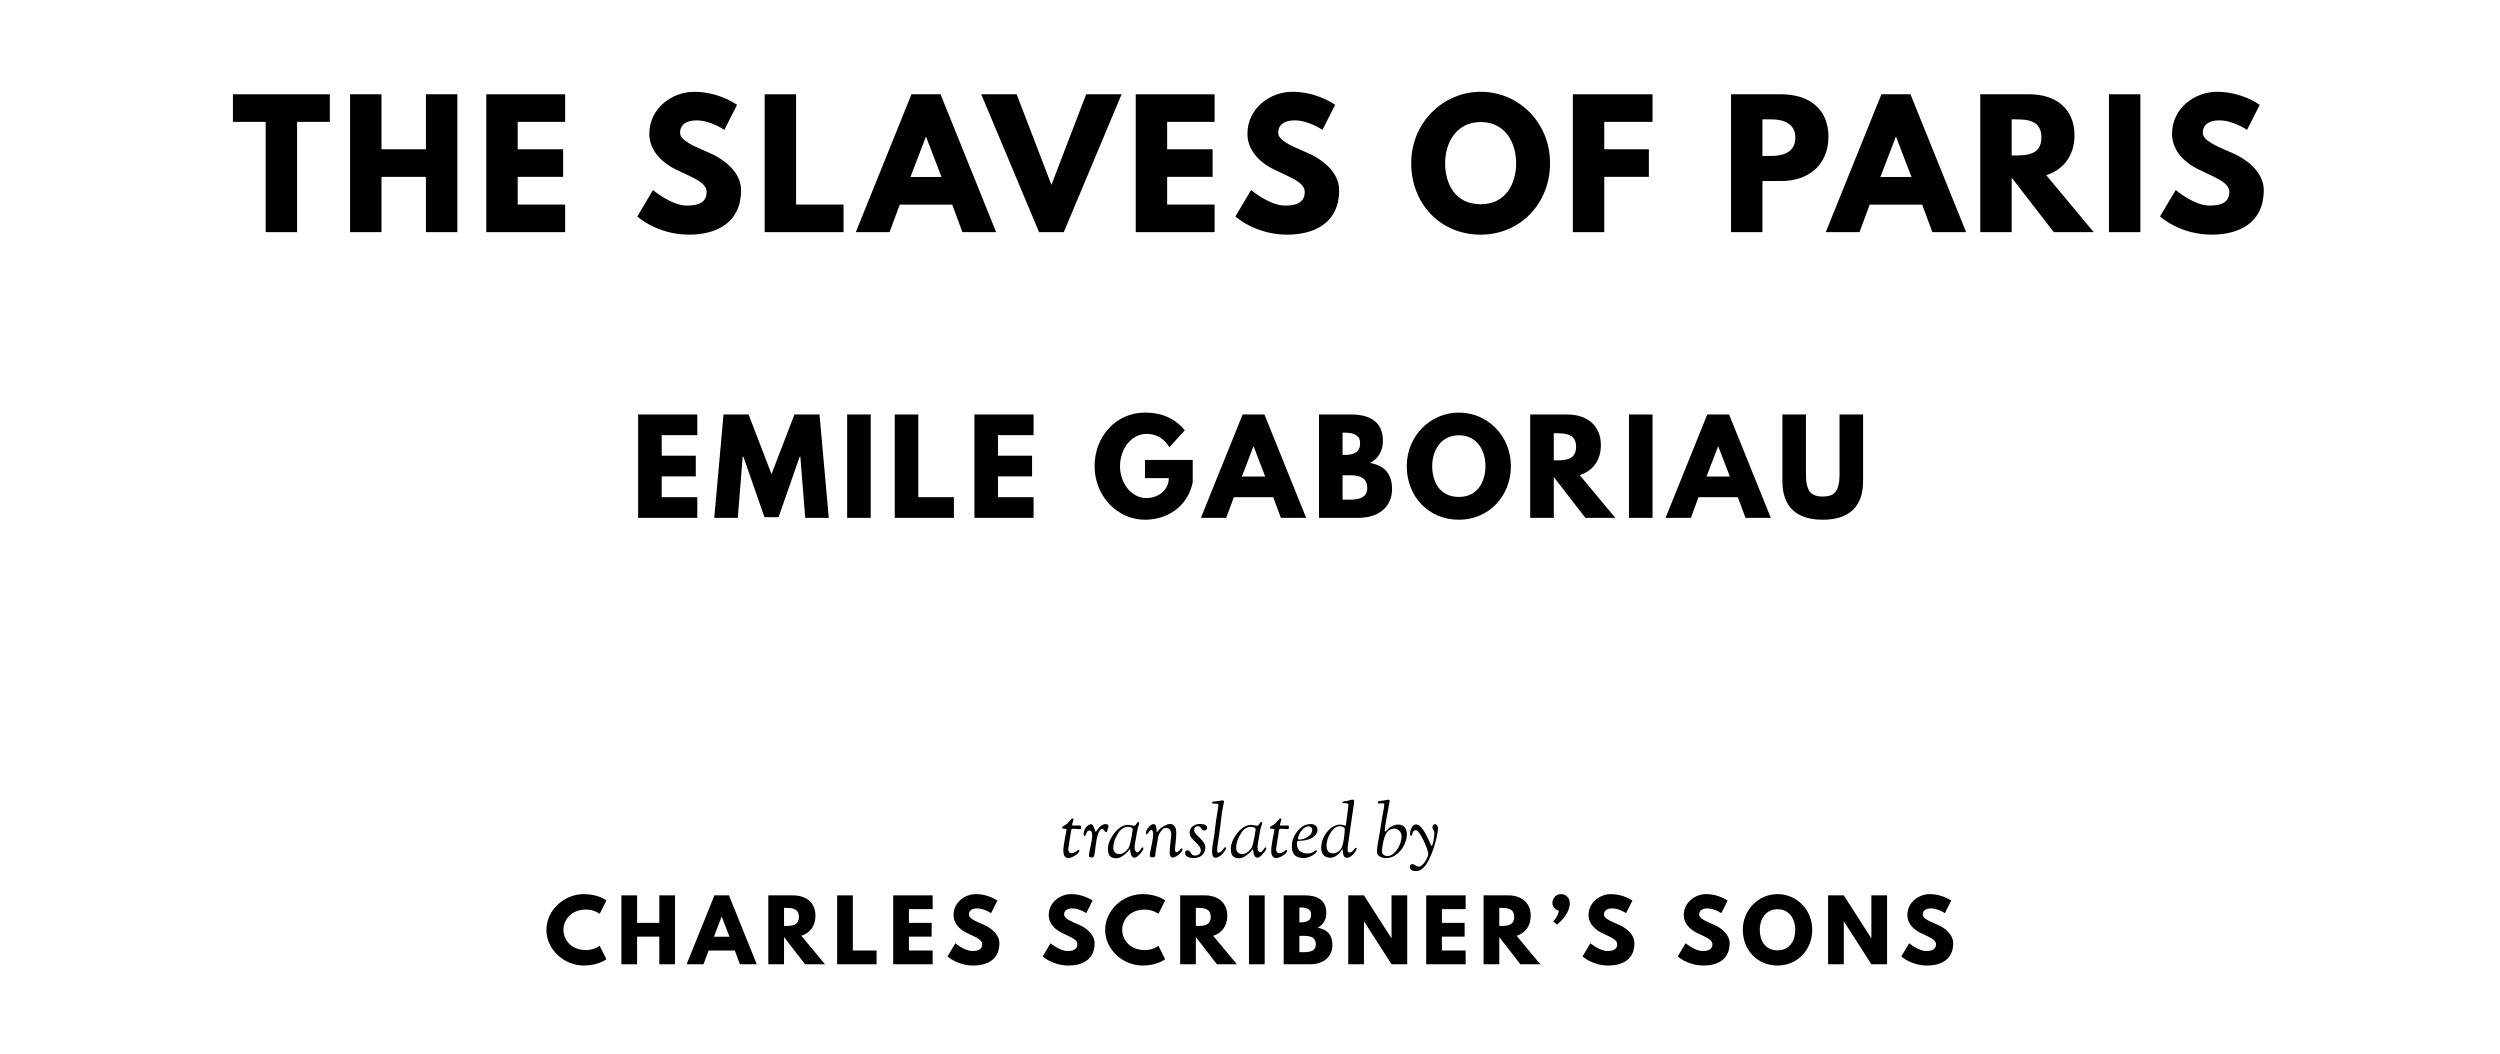
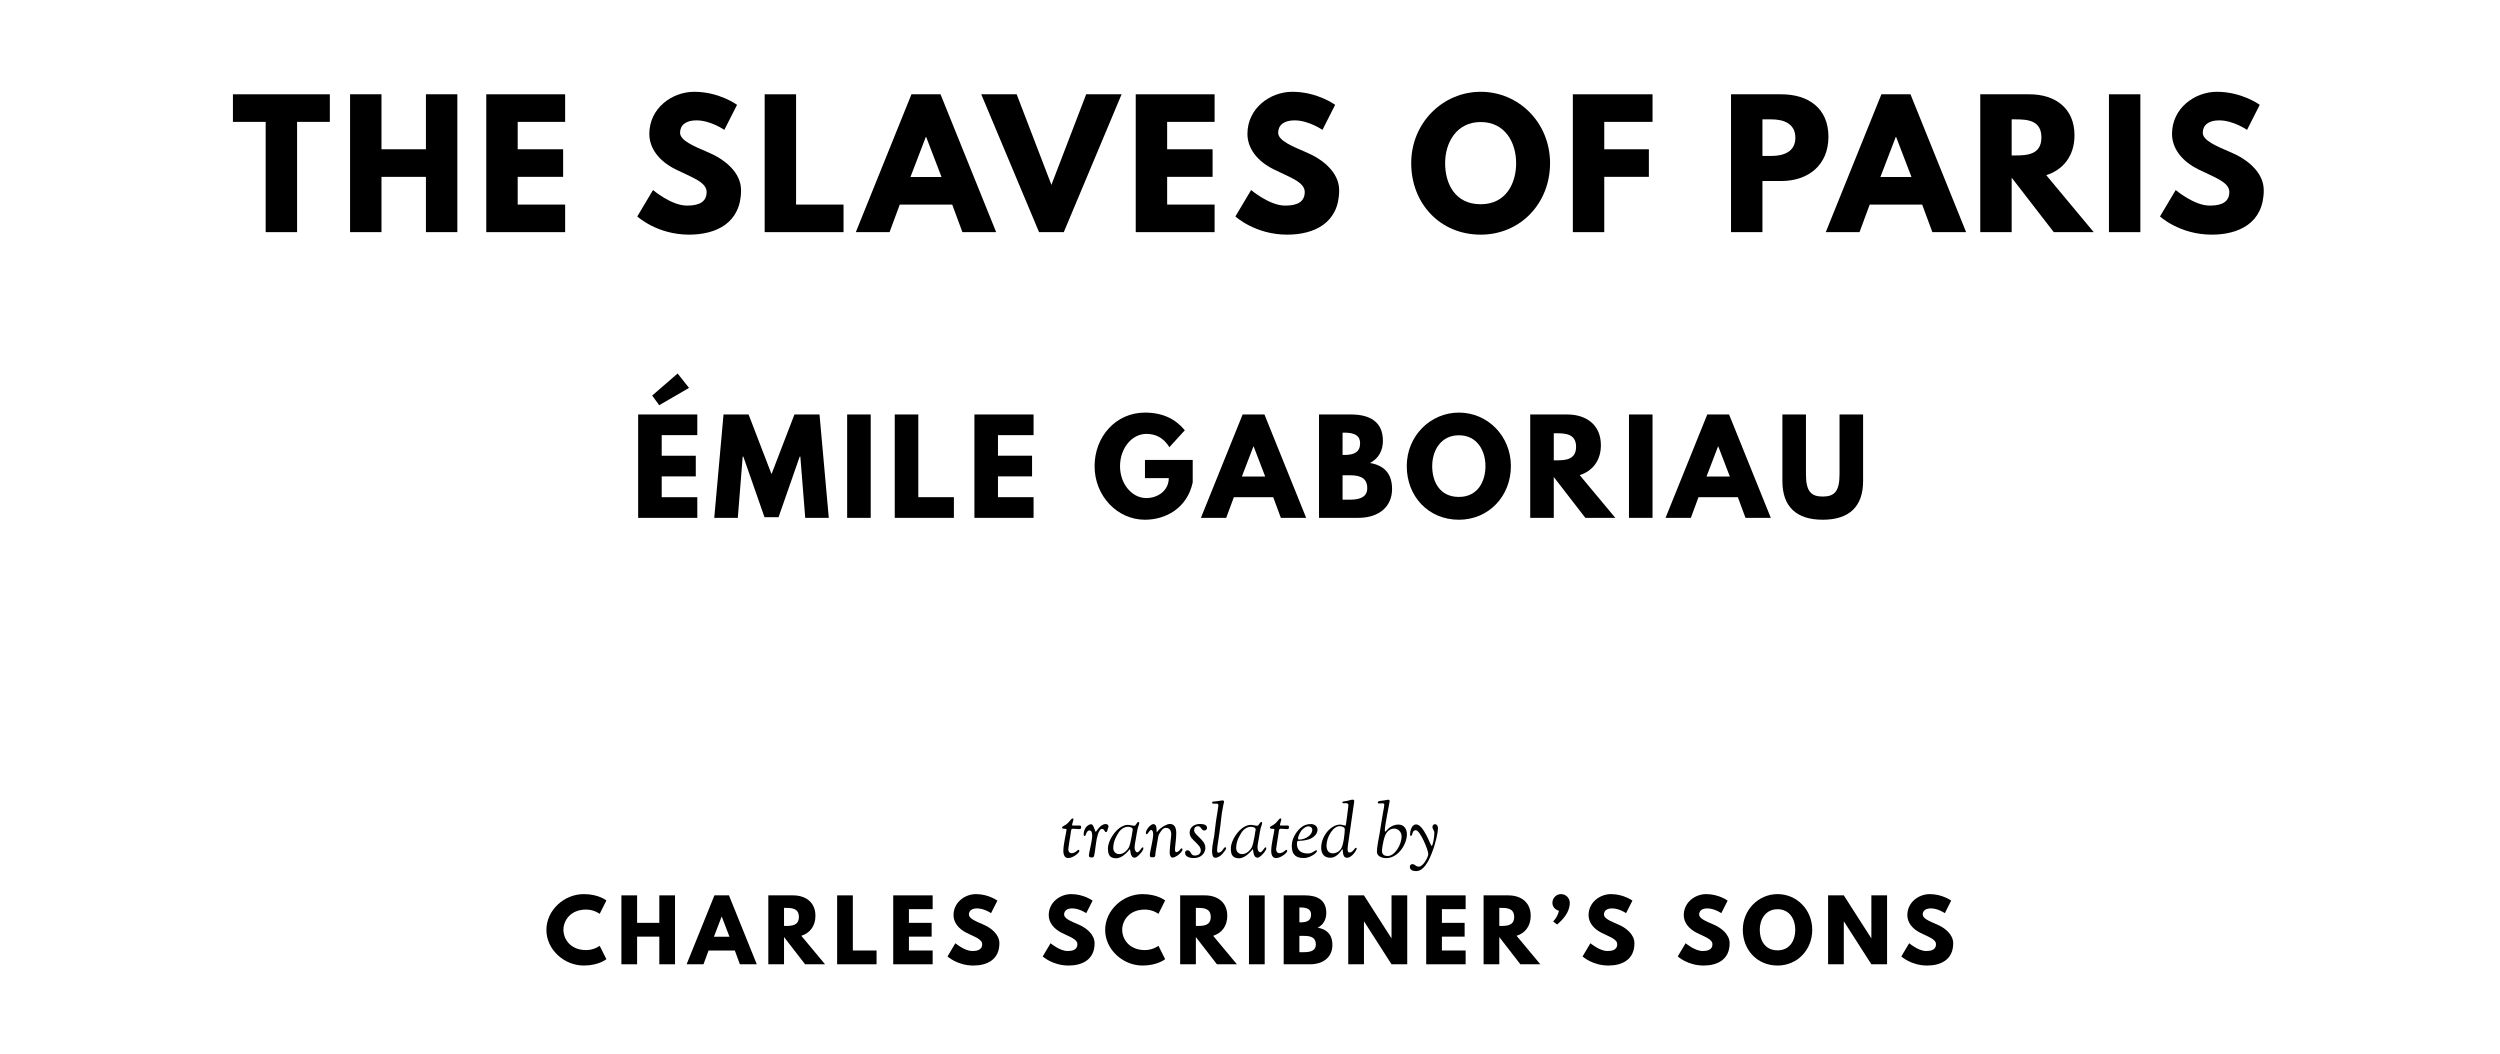
<svg xmlns="http://www.w3.org/2000/svg" version="1.1" viewBox="0 0 1400 590">
  <g aria-label="THE SLAVES OF PARIS">
    <path d="m 130.438,68.246 h 18.339 V 130 h 17.591 V 68.246 h 18.339 V 52.807 h -54.269 z" />
    <path d="m 213.632,99.029 h 24.889 V 130 h 17.591 V 52.807 H 238.521 V 83.591 H 213.632 V 52.807 H 196.042 V 130 h 17.591 z" />
    <path d="M 316.477,52.807 H 272.314 V 130 h 44.164 v -15.439 h -26.573 V 99.029 h 25.45 V 83.591 H 289.904 V 68.246 h 26.573 z" />
    <path d="m 388.792,51.404 c -12.444,0 -25.17,9.17 -25.17,23.579 0,8.047 5.427,15.251 14.69,19.836 9.17,4.585 17.404,7.111 17.404,12.725 0,7.205 -7.298,7.579 -11.134,7.579 -8.608,0 -18.901,-8.702 -18.901,-8.702 l -8.795,14.784 c 0,0 10.947,10.199 29.006,10.199 15.064,0 29.099,-6.456 29.099,-24.889 0,-10.105 -9.45,-17.404 -18.058,-21.053 -8.795,-3.743 -16.094,-6.83 -16.094,-11.135 0,-4.211 3.181,-6.924 9.17,-6.924 7.953,0 15.626,5.333 15.626,5.333 l 7.111,-14.035 c 0,0 -9.918,-7.298 -23.953,-7.298 z" />
    <path d="M 445.803,52.807 H 428.213 V 130 h 44.164 v -15.439 h -26.573 z" />
    <path d="M 526.694,52.807 H 510.413 L 479.255,130 h 18.901 l 5.708,-15.439 h 29.38 L 538.951,130 h 18.901 z m 0.561,46.316 h -17.404 l 8.608,-22.456 h 0.187 z" />
    <path d="m 581.871,130 h 13.848 L 628.093,52.807 H 608.257 L 588.795,103.52 569.333,52.807 h -19.836 z" />
    <path d="M 680.176,52.807 H 636.012 V 130 h 44.164 v -15.439 h -26.573 V 99.029 h 25.45 V 83.591 h -25.45 V 68.246 h 26.573 z" />
    <path d="m 723.733,51.404 c -12.444,0 -25.17,9.17 -25.17,23.579 0,8.047 5.427,15.251 14.69,19.836 9.17,4.585 17.404,7.111 17.404,12.725 0,7.205 -7.298,7.579 -11.135,7.579 -8.608,0 -18.901,-8.702 -18.901,-8.702 l -8.795,14.784 c 0,0 10.947,10.199 29.006,10.199 15.064,0 29.099,-6.456 29.099,-24.889 0,-10.105 -9.45,-17.404 -18.058,-21.053 -8.795,-3.743 -16.094,-6.83 -16.094,-11.135 0,-4.211 3.181,-6.924 9.17,-6.924 7.953,0 15.626,5.333 15.626,5.333 l 7.111,-14.035 c 0,0 -9.918,-7.298 -23.953,-7.298 z" />
    <path d="m 790.277,91.357 c 0,22.55 16.094,40.047 38.924,40.047 22.175,0 38.83,-17.497 38.83,-40.047 0,-22.55 -17.404,-39.953 -38.83,-39.953 -21.24,0 -38.924,17.404 -38.924,39.953 z m 18.994,0 c 0,-11.509 6.363,-23.018 19.93,-23.018 13.661,0 19.836,11.509 19.836,23.018 0,11.509 -5.801,23.018 -19.836,23.018 -14.409,0 -19.93,-11.509 -19.93,-23.018 z" />
    <path d="M 925.425,52.807 H 880.793 V 130 h 17.591 V 99.029 H 923.366 V 83.591 H 898.384 V 68.246 h 27.041 z" />
    <path d="M 969.375,52.807 V 130 h 17.591 v -28.632 h 10.573 c 15.064,0 26.386,-8.889 26.386,-24.795 0,-16 -11.322,-23.766 -26.386,-23.766 z m 17.591,34.526 V 66.842 h 4.959 c 6.924,0 13.474,2.339 13.474,10.292 0,7.86 -6.55,10.199 -13.474,10.199 z" />
    <path d="m 1069.866,52.807 h -16.281 L 1022.428,130 h 18.901 l 5.708,-15.439 h 29.38 L 1082.124,130 h 18.901 z m 0.561,46.316 h -17.404 l 8.608,-22.456 h 0.187 z" />
    <path d="M 1108.944,52.807 V 130 h 17.591 V 99.497 L 1150.113,130 h 22.363 l -26.573,-31.906 c 9.45,-2.994 15.813,-10.76 15.813,-22.363 0,-15.158 -10.854,-22.924 -25.17,-22.924 z m 17.591,34.246 V 66.842 h 2.058 c 6.643,0 14.596,0.468 14.596,10.105 0,9.637 -7.953,10.105 -14.596,10.105 z" />
    <path d="m 1198.603,52.807 h -17.591 V 130 h 17.591 z" />
    <path d="m 1241.504,51.404 c -12.444,0 -25.17,9.17 -25.17,23.579 0,8.047 5.427,15.251 14.69,19.836 9.17,4.585 17.404,7.111 17.404,12.725 0,7.205 -7.298,7.579 -11.134,7.579 -8.608,0 -18.901,-8.702 -18.901,-8.702 l -8.795,14.784 c 0,0 10.947,10.199 29.006,10.199 15.064,0 29.099,-6.456 29.099,-24.889 0,-10.105 -9.45,-17.404 -18.058,-21.053 -8.795,-3.743 -16.094,-6.83 -16.094,-11.135 0,-4.211 3.181,-6.924 9.17,-6.924 7.953,0 15.626,5.333 15.626,5.333 l 7.111,-14.035 c 0,0 -9.918,-7.298 -23.953,-7.298 z" />
  </g>
-   <g aria-label="EMILE GABORIAU">
-     <path d="M 390.483,232.105 H 357.36 V 290 h 33.123 v -11.579 h -19.93 v -11.649 h 19.088 v -11.579 h -19.088 v -11.509 h 19.93 z" />
+   <g aria-label="ÉMILE GABORIAU">
+     <path d="m 365.22,221.509 3.93,5.404 16.702,-9.684 -6.386,-8.07 z m 25.263,10.596 H 357.36 V 290 h 33.123 v -11.579 h -19.93 v -11.649 h 19.088 v -11.579 h -19.088 v -11.509 h 19.93 z" />
    <path d="m 450.927,290 h 13.193 l -5.193,-57.895 H 444.892 l -12.842,33.404 -12.842,-33.404 H 405.173 L 399.98,290 h 13.193 l 2.737,-34.316 h 0.351 l 11.86,33.965 h 7.86 l 11.86,-33.965 h 0.351 z" />
    <path d="M 487.598,232.105 H 474.405 V 290 h 13.193 z" />
    <path d="M 514.254,232.105 H 501.061 V 290 h 33.123 v -11.579 h -19.93 z" />
    <path d="M 578.794,232.105 H 545.672 V 290 h 33.123 v -11.579 h -19.93 v -11.649 h 19.088 v -11.579 h -19.088 v -11.509 h 19.93 z" />
    <path d="m 667.918,257.579 h -26.737 v 10.175 h 13.333 c 0,7.088 -6.246,11.158 -12.561,11.158 -8.14,0 -14.737,-8 -14.737,-17.825 0,-10.035 6.596,-18.105 14.737,-18.105 5.123,0 9.544,2.035 12.912,7.439 l 8.632,-9.474 c -5.053,-6.105 -12.14,-9.895 -22.316,-9.895 -16.281,0 -28.211,13.404 -28.211,30.035 0,16.561 12.632,29.965 28.211,29.965 11.368,0 23.579,-6.246 26.737,-20.912 z" />
    <path d="M 708.085,232.105 H 695.874 L 672.506,290 h 14.175 l 4.281,-11.579 h 22.035 L 717.278,290 h 14.175 z m 0.421,34.737 H 695.453 L 701.91,250 h 0.14 z" />
    <path d="M 738.643,232.105 V 290 h 21.965 c 12,0 18.947,-6.596 18.947,-16.14 0,-9.333 -5.123,-13.333 -12.351,-14.596 4.912,-2.526 7.228,-7.088 7.228,-12.421 0,-11.018 -7.86,-14.737 -17.825,-14.737 z m 13.193,22.667 V 242.281 h 1.053 c 5.754,0 8.772,1.754 8.772,5.895 0,4.842 -3.088,6.596 -8.772,6.596 z m 0,25.053 v -13.684 h 4.14 c 6.246,0 9.684,1.895 9.684,7.228 0,4.561 -3.439,6.456 -9.684,6.456 z" />
    <path d="m 787.785,261.018 c 0,16.912 12.07,30.035 29.193,30.035 16.632,0 29.123,-13.123 29.123,-30.035 0,-16.912 -13.053,-29.965 -29.123,-29.965 -15.93,0 -29.193,13.053 -29.193,29.965 z m 14.246,0 c 0,-8.632 4.772,-17.263 14.947,-17.263 10.246,0 14.877,8.632 14.877,17.263 0,8.632 -4.351,17.263 -14.877,17.263 -10.807,0 -14.947,-8.632 -14.947,-17.263 z" />
    <path d="M 856.922,232.105 V 290 h 13.193 V 267.123 L 887.799,290 h 16.772 L 884.641,266.07 c 7.088,-2.246 11.86,-8.07 11.86,-16.772 0,-11.368 -8.14,-17.193 -18.877,-17.193 z m 13.193,25.684 v -15.158 h 1.544 c 4.982,0 10.947,0.351 10.947,7.579 0,7.228 -5.965,7.579 -10.947,7.579 z" />
    <path d="M 925.416,232.105 H 912.223 V 290 h 13.193 z" />
    <path d="M 968.282,232.105 H 956.072 L 932.703,290 h 14.175 l 4.281,-11.579 h 22.035 L 977.475,290 h 14.175 z m 0.421,34.737 H 955.651 L 962.107,250 h 0.14 z" />
    <path d="m 1043.332,232.105 h -13.193 v 33.474 c 0,9.684 -2.947,12.491 -9.403,12.491 -6.456,0 -9.403,-2.807 -9.403,-12.491 v -33.474 h -13.193 v 37.333 c 0,14.316 7.86,21.614 22.597,21.614 14.737,0 22.596,-7.298 22.596,-21.614 z" />
  </g>
  <g aria-label="translated by">
    <path d="m 594.755,463.422 c 0,1.19 2.508,0.255 2.508,1.148 0,1.148 -1.785,8.034 -1.785,11.945 0,3.316 1.573,3.996 2.721,3.996 2.635,0 6.249,-2.891 6.249,-3.996 0,-0.595 -0.34,-0.595 -0.468,-0.595 -0.68,0 -1.658,1.87 -3.996,1.87 -0.17,0 -1.743,-0.085 -1.743,-2.338 0,-0.68 0.978,-6.206 1.36,-8.842 0.255,-1.743 0.128,-2.508 1.36,-2.508 0.935,0 2.763,0.213 3.443,0.213 0.765,0 1.02,-0.255 1.02,-1.233 0,-0.51 -0.213,-0.808 -1.105,-0.808 -0.468,0 -0.808,0.043 -2.465,0.043 -1.403,0 -1.488,-0.043 -1.488,-0.298 0,-0.638 0.765,-2.635 0.765,-3.188 0,-0.383 -0.213,-0.51 -0.425,-0.51 -0.68,0 -0.765,0.553 -2.465,2.338 -1.87,1.955 -3.486,1.913 -3.486,2.763 z" />
    <path d="m 606.863,467.418 c 0,0.595 0.34,0.723 0.51,0.723 0.213,0 0.34,-0.128 0.468,-0.255 0.255,-0.298 0.595,-2.848 2.338,-2.848 0.765,0 1.445,0.765 1.445,2.891 0,3.188 -1.828,9.437 -1.828,11.137 0,1.02 0.85,1.105 1.275,1.105 h 0.213 c 1.53,0 1.445,0 2.38,-7.226 l 0.213,-1.403 c 0.213,-1.785 1.275,-7.354 3.188,-7.354 1.53,0 1.36,1.785 2.295,1.785 0.765,0 0.85,-1.318 0.935,-1.615 0.128,-0.468 0.468,-1.02 0.468,-1.573 0,-0.595 -0.468,-1.318 -1.573,-1.318 -3.146,0 -5.271,4.378 -5.569,4.378 -0.085,0 -0.128,-0.043 -1.19,-2.806 -0.255,-0.68 -0.68,-1.488 -1.573,-1.488 -0.383,0 -3.996,1.02 -3.996,5.866 z" />
    <path d="m 620.454,475.154 c 0,2.763 0.51,5.484 4.548,5.484 4.038,0 7.566,-5.101 7.779,-5.101 0.298,0 -0.085,4.761 2.635,4.761 1.148,0 3.061,-1.955 4.123,-3.486 0.553,-0.765 0.765,-1.403 0.765,-1.828 0,-0.17 -0.043,-0.468 -0.383,-0.468 -0.808,0 -1.7,2.763 -3.103,2.763 -0.808,0 -1.445,-1.403 -1.445,-2.508 0,-1.615 0.425,-3.571 0.765,-5.441 0.34,-1.913 0.595,-3.868 0.978,-5.441 0.298,-1.233 0.85,-2.253 0.85,-2.933 0,-0.468 -0.213,-0.638 -0.468,-0.638 -0.85,0 -1.36,2.083 -2.21,2.083 -1.403,0 -2.295,-0.468 -3.613,-0.468 -1.105,0 -1.955,0.213 -3.103,0.765 -2.253,1.063 -4.208,3.103 -5.739,5.526 -1.318,2.125 -2.38,4.548 -2.38,6.929 z m 2.976,-0.255 c 0,-0.765 0.085,-1.53 0.213,-2.295 0.383,-2.21 1.403,-4.123 2.635,-6.164 1.275,-2.168 3.528,-3.443 5.271,-3.443 0.893,0 2.806,0.298 2.806,1.488 0,0.128 -1.148,7.949 -2.168,9.989 -0.383,0.765 -2.38,3.826 -5.441,3.826 -1.785,0 -3.316,-1.275 -3.316,-3.401 z" />
    <path d="m 641.7,466.355 c 0,0.468 0.085,0.808 0.383,0.808 0.935,0 1.403,-2.38 2.721,-2.38 0.425,0 0.978,0.85 0.978,2.338 0,3.273 -1.87,9.862 -1.87,11.647 0,1.233 0.34,1.318 1.488,1.318 1.105,0 1.445,-0.17 1.573,-1.105 0.085,-0.595 -0.213,-0.085 0.85,-5.824 1.02,-5.484 0.51,-5.101 2.338,-7.694 0.978,-1.403 1.785,-1.87 2.763,-1.87 2.763,0 2.976,2.806 2.976,3.486 0,1.573 -0.893,7.269 -0.893,10.499 0,1.488 0.723,2.678 1.573,2.678 1.87,0 5.611,-2.976 5.611,-4.633 0,-0.255 -0.085,-0.51 -0.383,-0.51 -0.638,0 -0.808,0.51 -1.318,1.148 0,0 -0.978,0.935 -1.7,0.935 -0.468,0 -0.808,-0.34 -0.808,-1.53 0,-1.445 0.723,-5.951 0.723,-8.927 0,-2.678 -0.595,-5.313 -3.571,-5.313 -1.785,0 -4.038,1.53 -5.186,2.423 -1.573,1.19 -1.87,2.125 -2.125,2.125 -0.383,0 0.51,-4.463 -1.955,-4.463 -1.615,0 -4.166,3.188 -4.166,4.846 z" />
    <path d="m 663.651,477.705 c 0,2.253 3.061,2.806 4.718,2.806 5.441,0 6.631,-4.038 6.631,-5.569 0,-2.848 -1.615,-4.038 -2.933,-5.526 -1.02,-1.105 -3.358,-2.848 -3.358,-4.463 0,-1.275 0.638,-2.253 2.253,-2.253 1.658,0 1.828,2.38 3.358,2.38 0.213,0 1.615,-0.128 1.615,-1.445 0,-1.658 -1.658,-2.21 -3.953,-2.21 -3.316,0 -5.781,1.955 -5.781,4.803 0,2.55 1.615,3.656 3.316,5.399 1.53,1.53 2.933,2.763 2.933,4.761 0,0.51 -0.298,2.721 -3.401,2.721 -2.593,0 -1.87,-2.933 -4.038,-2.933 -0.51,0 -1.36,0.213 -1.36,1.53 z" />
    <path d="m 678.75,476.344 c 0,3.996 1.233,3.996 2.083,3.996 0.808,0 2.593,-0.85 3.698,-2.125 1.02,-1.19 2.125,-2.635 2.125,-3.061 0,-0.425 -0.213,-0.68 -0.51,-0.68 -1.105,0 -1.53,3.018 -3.868,3.018 -0.553,0 -0.68,-0.213 -0.68,-1.658 0,-1.445 0.51,-4.123 1.233,-9.139 1.36,-9.139 0.638,-7.566 2.21,-15.813 0.128,-0.808 0.425,-1.36 0.425,-1.955 0,-0.425 -0.213,-0.68 -0.893,-0.68 -1.105,0 -2.04,0.425 -5.143,0.638 -0.553,0.043 -0.638,0.383 -0.638,0.595 0,0.468 0.383,0.595 1.233,0.595 0.51,0 0.595,-0.043 1.233,-0.043 0.638,0 1.063,0.34 1.063,0.85 0,0.51 -0.638,4.336 -1.36,8.927 -0.425,2.721 -0.638,5.739 -1.02,8.417 -0.085,0.68 -1.19,5.696 -1.19,8.119 z" />
    <path d="m 689.28,475.154 c 0,2.763 0.51,5.484 4.548,5.484 4.038,0 7.566,-5.101 7.779,-5.101 0.298,0 -0.085,4.761 2.635,4.761 1.148,0 3.061,-1.955 4.123,-3.486 0.553,-0.765 0.765,-1.403 0.765,-1.828 0,-0.17 -0.043,-0.468 -0.383,-0.468 -0.808,0 -1.7,2.763 -3.103,2.763 -0.808,0 -1.445,-1.403 -1.445,-2.508 0,-1.615 0.425,-3.571 0.765,-5.441 0.34,-1.913 0.595,-3.868 0.978,-5.441 0.298,-1.233 0.85,-2.253 0.85,-2.933 0,-0.468 -0.213,-0.638 -0.468,-0.638 -0.85,0 -1.36,2.083 -2.21,2.083 -1.403,0 -2.295,-0.468 -3.613,-0.468 -1.105,0 -1.955,0.213 -3.103,0.765 -2.253,1.063 -4.208,3.103 -5.739,5.526 -1.318,2.125 -2.38,4.548 -2.38,6.929 z m 2.976,-0.255 c 0,-0.765 0.085,-1.53 0.213,-2.295 0.383,-2.21 1.403,-4.123 2.635,-6.164 1.275,-2.168 3.528,-3.443 5.271,-3.443 0.893,0 2.806,0.298 2.806,1.488 0,0.128 -1.148,7.949 -2.168,9.989 -0.383,0.765 -2.38,3.826 -5.441,3.826 -1.785,0 -3.316,-1.275 -3.316,-3.401 z" />
    <path d="m 711.154,463.422 c 0,1.19 2.508,0.255 2.508,1.148 0,1.148 -1.785,8.034 -1.785,11.945 0,3.316 1.573,3.996 2.721,3.996 2.635,0 6.249,-2.891 6.249,-3.996 0,-0.595 -0.34,-0.595 -0.468,-0.595 -0.68,0 -1.658,1.87 -3.996,1.87 -0.17,0 -1.743,-0.085 -1.743,-2.338 0,-0.68 0.978,-6.206 1.36,-8.842 0.255,-1.743 0.128,-2.508 1.36,-2.508 0.935,0 2.763,0.213 3.443,0.213 0.765,0 1.02,-0.255 1.02,-1.233 0,-0.51 -0.213,-0.808 -1.105,-0.808 -0.468,0 -0.808,0.043 -2.465,0.043 -1.403,0 -1.488,-0.043 -1.488,-0.298 0,-0.638 0.765,-2.635 0.765,-3.188 0,-0.383 -0.213,-0.51 -0.425,-0.51 -0.68,0 -0.765,0.553 -2.465,2.338 -1.87,1.955 -3.486,1.913 -3.486,2.763 z" />
    <path d="m 723.403,473.751 c 0,3.783 1.318,6.759 6.716,6.759 3.698,0 7.396,-2.976 7.396,-3.953 0,-0.255 -0.17,-0.425 -0.51,-0.425 -0.468,0 -2.168,1.828 -4.591,1.828 -4.208,0 -6.121,-2.125 -6.121,-5.314 0,-1.105 0.128,-1.743 0.723,-1.743 3.996,-0.043 6.291,-0.978 6.674,-1.148 0.808,-0.34 4.123,-2.083 4.123,-5.143 0,-1.87 -1.7,-3.146 -3.698,-3.146 -2.38,0 -4.336,0.765 -5.909,2.253 -2.933,2.721 -4.803,6.376 -4.803,10.032 z m 3.486,-4.421 c 0,-0.553 0.978,-3.273 2.253,-4.591 1.105,-1.148 2.423,-1.998 3.486,-1.998 0.723,0 2.253,0.383 2.253,1.998 0,2.678 -3.486,5.441 -7.609,5.441 -0.298,0 -0.383,-0.553 -0.383,-0.85 z" />
    <path d="m 739.868,474.687 c 0,3.188 1.488,5.654 5.101,5.654 4.208,0 6.376,-4.761 6.759,-4.761 0.595,0 -0.383,4.761 2.593,4.761 2.763,0 5.441,-4.293 5.441,-5.186 0,-0.17 -0.128,-0.383 -0.468,-0.383 -0.68,0 -1.658,2.635 -3.528,2.635 -0.978,0 -1.105,-0.893 -1.105,-1.828 0,-1.275 0.425,-3.953 0.893,-7.184 2.38,-17.386 2.806,-18.746 2.806,-19.851 0,-0.383 -0.298,-0.723 -0.68,-0.723 -1.148,0 -0.893,0.085 -3.273,0.68 -1.19,0.298 -2.678,0.128 -2.678,0.85 0,0.298 0.255,0.468 0.68,0.468 0.043,0 1.02,-0.043 1.488,-0.043 0.638,0 1.233,0.425 1.233,1.063 0,0.298 -1.403,11.477 -1.53,11.477 -1.19,0 -2.04,-0.553 -3.146,-0.553 -5.058,0 -10.584,6.334 -10.584,12.922 z m 2.976,-1.19 c 0,-4.463 3.486,-10.84 7.396,-10.84 1.148,0 2.848,0.553 2.848,1.7 0,1.7 -0.638,9.182 -2.338,11.307 -1.105,1.403 -2.763,2.21 -4.293,2.21 -2.593,0 -3.613,-1.913 -3.613,-4.378 z" />
    <path d="m 771.07,476.982 c 0,2.465 2.678,3.571 5.186,3.571 6.589,0 11.605,-7.609 11.605,-13.39 0,-2.763 -1.488,-5.399 -4.676,-5.399 -4.888,0 -6.886,3.953 -7.481,3.953 -0.085,0 -0.213,-0.34 -0.213,-0.638 0,-3.061 2.721,-15.728 2.721,-16.493 0,-0.468 -0.34,-0.765 -0.808,-0.765 -0.255,0 -1.02,0.255 -2.678,0.468 -1.955,0.255 -3.146,0.213 -3.146,1.063 0,0.595 0.34,0.595 0.808,0.595 0.638,0 1.105,-0.085 1.743,-0.085 0.85,0 1.063,0.298 1.063,0.51 0,1.02 -0.255,2.508 -0.638,4.336 -0.638,3.146 -1.148,7.269 -1.913,11.69 -0.595,3.443 -1.573,7.864 -1.573,10.584 z m 2.806,-0.51 c 0,-0.425 0.468,-4.973 1.7,-8.332 1.36,-3.698 4.123,-4.123 5.143,-4.123 2.338,0 4.166,1.955 4.166,4.336 0,4.888 -3.911,11.01 -7.736,11.01 -2.635,0 -3.273,-1.445 -3.273,-2.891 z" />
    <path d="m 789.506,485.313 c 0,1.955 1.7,2.508 3.528,2.508 3.996,0 6.716,-4.846 8.714,-9.904 2.508,-6.334 3.528,-12.2 3.528,-14.113 0,-1.318 -0.723,-2.253 -1.658,-2.253 -1.02,0 -1.445,0.808 -1.445,1.573 0,1.148 1.063,1.998 1.063,3.231 0,2.848 -0.935,7.396 -1.53,7.396 -0.468,0 -4.506,-12.072 -8.629,-12.072 -2.593,0 -3.443,3.698 -3.443,5.484 0,0.723 0.17,0.935 0.425,0.935 1.275,0 0.383,-3.188 2.848,-3.188 2.253,0 6.929,10.967 6.929,13.348 0,1.615 -2.806,7.056 -5.271,7.056 -1.955,0 -1.998,-1.403 -3.698,-1.403 -0.723,0 -1.36,0.68 -1.36,1.403 z" />
  </g>
  <g aria-label="CHARLES SCRIBNER’S SONS">
    <path d="m 328.25,532.047 c -8.842,0 -12.725,-6.175 -12.725,-11.368 0,-5.146 3.883,-11.322 12.725,-11.322 4.491,0 7.579,2.386 7.579,2.386 l 3.743,-7.485 c 0,0 -4.304,-3.556 -12.678,-3.556 -10.947,0 -20.912,8.982 -20.912,20.07 0,11.041 10.012,19.93 20.912,19.93 8.374,0 12.678,-3.556 12.678,-3.556 l -3.743,-7.485 c 0,0 -3.088,2.386 -7.579,2.386 z" />
    <path d="m 356.778,524.515 h 12.444 V 540 h 8.795 v -38.596 h -8.795 v 15.392 h -12.444 v -15.392 h -8.795 V 540 h 8.795 z" />
    <path d="M 408.221,501.404 H 400.08 L 384.501,540 h 9.45 l 2.854,-7.719 h 14.69 l 2.854,7.719 h 9.45 z m 0.281,23.158 h -8.702 l 4.304,-11.228 h 0.094 z" />
    <path d="M 430.26,501.404 V 540 h 8.795 V 524.749 L 450.844,540 h 11.181 l -13.287,-15.953 c 4.725,-1.497 7.906,-5.38 7.906,-11.181 0,-7.579 -5.427,-11.462 -12.585,-11.462 z m 8.795,17.123 v -10.105 h 1.029 c 3.322,0 7.298,0.234 7.298,5.053 0,4.819 -3.977,5.053 -7.298,5.053 z" />
    <path d="m 477.589,501.404 h -8.795 V 540 h 22.082 v -7.719 h -13.287 z" />
    <path d="M 522.283,501.404 H 500.201 V 540 h 22.082 v -7.719 h -13.287 v -7.766 h 12.725 v -7.719 h -12.725 v -7.673 h 13.287 z" />
    <path d="m 546.561,500.702 c -6.222,0 -12.585,4.585 -12.585,11.789 0,4.023 2.713,7.626 7.345,9.918 4.585,2.292 8.702,3.556 8.702,6.363 0,3.602 -3.649,3.789 -5.567,3.789 -4.304,0 -9.45,-4.351 -9.45,-4.351 l -4.398,7.392 c 0,0 5.474,5.099 14.503,5.099 7.532,0 14.55,-3.228 14.55,-12.444 0,-5.053 -4.725,-8.702 -9.029,-10.526 -4.398,-1.871 -8.047,-3.415 -8.047,-5.567 0,-2.105 1.591,-3.462 4.585,-3.462 3.977,0 7.813,2.667 7.813,2.667 l 3.556,-7.018 c 0,0 -4.959,-3.649 -11.977,-3.649 z" />
    <path d="m 599.873,500.702 c -6.222,0 -12.585,4.585 -12.585,11.789 0,4.023 2.713,7.626 7.345,9.918 4.585,2.292 8.702,3.556 8.702,6.363 0,3.602 -3.649,3.789 -5.567,3.789 -4.304,0 -9.45,-4.351 -9.45,-4.351 l -4.398,7.392 c 0,0 5.474,5.099 14.503,5.099 7.532,0 14.55,-3.228 14.55,-12.444 0,-5.053 -4.725,-8.702 -9.029,-10.526 -4.398,-1.871 -8.047,-3.415 -8.047,-5.567 0,-2.105 1.591,-3.462 4.585,-3.462 3.977,0 7.813,2.667 7.813,2.667 l 3.556,-7.018 c 0,0 -4.959,-3.649 -11.977,-3.649 z" />
    <path d="m 641.159,532.047 c -8.842,0 -12.725,-6.175 -12.725,-11.368 0,-5.146 3.883,-11.322 12.725,-11.322 4.491,0 7.579,2.386 7.579,2.386 l 3.743,-7.485 c 0,0 -4.304,-3.556 -12.678,-3.556 -10.947,0 -20.912,8.982 -20.912,20.07 0,11.041 10.012,19.93 20.912,19.93 8.374,0 12.678,-3.556 12.678,-3.556 l -3.743,-7.485 c 0,0 -3.088,2.386 -7.579,2.386 z" />
    <path d="M 660.892,501.404 V 540 h 8.795 V 524.749 L 681.477,540 h 11.181 l -13.287,-15.953 c 4.725,-1.497 7.906,-5.38 7.906,-11.181 0,-7.579 -5.427,-11.462 -12.585,-11.462 z m 8.795,17.123 v -10.105 h 1.029 c 3.322,0 7.298,0.234 7.298,5.053 0,4.819 -3.977,5.053 -7.298,5.053 z" />
    <path d="m 708.222,501.404 h -8.795 V 540 h 8.795 z" />
    <path d="M 718.863,501.404 V 540 h 14.643 c 8,0 12.632,-4.398 12.632,-10.76 0,-6.222 -3.415,-8.889 -8.234,-9.731 3.275,-1.684 4.819,-4.725 4.819,-8.281 0,-7.345 -5.24,-9.825 -11.883,-9.825 z m 8.795,15.111 v -8.327 h 0.702 c 3.836,0 5.848,1.17 5.848,3.93 0,3.228 -2.058,4.398 -5.848,4.398 z m 0,16.702 v -9.123 h 2.76 c 4.164,0 6.456,1.263 6.456,4.819 0,3.041 -2.292,4.304 -6.456,4.304 z" />
    <path d="m 763.817,516.047 h 0.094 L 779.256,540 h 8.795 v -38.596 h -8.795 v 23.953 h -0.094 l -15.345,-23.953 h -8.795 V 540 h 8.795 z" />
    <path d="M 820.755,501.404 H 798.673 V 540 h 22.082 v -7.719 h -13.287 v -7.766 h 12.725 v -7.719 h -12.725 v -7.673 h 13.287 z" />
    <path d="M 830.811,501.404 V 540 h 8.795 V 524.749 L 851.396,540 h 11.181 l -13.287,-15.953 c 4.725,-1.497 7.906,-5.38 7.906,-11.181 0,-7.579 -5.427,-11.462 -12.585,-11.462 z m 8.795,17.123 v -10.105 h 1.029 c 3.322,0 7.298,0.234 7.298,5.053 0,4.819 -3.977,5.053 -7.298,5.053 z" />
    <path d="m 874.164,500.702 c -2.667,0 -4.819,2.199 -4.819,4.912 0,2.199 1.591,3.883 3.649,4.398 -0.655,3.556 -3.228,5.988 -3.228,5.988 l 2.199,1.731 c 3.415,-2.854 7.111,-7.018 7.111,-12.117 0,-2.713 -2.199,-4.912 -4.912,-4.912 z" />
    <path d="m 902.183,500.702 c -6.222,0 -12.585,4.585 -12.585,11.789 0,4.023 2.713,7.626 7.345,9.918 4.585,2.292 8.702,3.556 8.702,6.363 0,3.602 -3.649,3.789 -5.567,3.789 -4.304,0 -9.45,-4.351 -9.45,-4.351 l -4.398,7.392 c 0,0 5.474,5.099 14.503,5.099 7.532,0 14.55,-3.228 14.55,-12.444 0,-5.053 -4.725,-8.702 -9.029,-10.526 -4.398,-1.871 -8.047,-3.415 -8.047,-5.567 0,-2.105 1.591,-3.462 4.585,-3.462 3.977,0 7.813,2.667 7.813,2.667 l 3.556,-7.018 c 0,0 -4.959,-3.649 -11.977,-3.649 z" />
    <path d="m 955.494,500.702 c -6.222,0 -12.585,4.585 -12.585,11.789 0,4.023 2.713,7.626 7.345,9.918 4.585,2.292 8.702,3.556 8.702,6.363 0,3.602 -3.649,3.789 -5.567,3.789 -4.304,0 -9.45,-4.351 -9.45,-4.351 l -4.398,7.392 c 0,0 5.474,5.099 14.503,5.099 7.532,0 14.55,-3.228 14.55,-12.444 0,-5.053 -4.725,-8.702 -9.029,-10.526 -4.398,-1.871 -8.047,-3.415 -8.047,-5.567 0,-2.105 1.591,-3.462 4.585,-3.462 3.977,0 7.813,2.667 7.813,2.667 l 3.556,-7.018 c 0,0 -4.959,-3.649 -11.977,-3.649 z" />
    <path d="m 975.974,520.678 c 0,11.275 8.047,20.023 19.462,20.023 11.088,0 19.415,-8.749 19.415,-20.023 0,-11.275 -8.702,-19.977 -19.415,-19.977 -10.62,0 -19.462,8.702 -19.462,19.977 z m 9.497,0 c 0,-5.754 3.181,-11.509 9.965,-11.509 6.83,0 9.918,5.754 9.918,11.509 0,5.754 -2.901,11.509 -9.918,11.509 -7.205,0 -9.965,-5.754 -9.965,-11.509 z" />
    <path d="m 1032.527,516.047 h 0.093 L 1047.966,540 h 8.795 v -38.596 h -8.795 v 23.953 h -0.094 l -15.345,-23.953 h -8.795 V 540 h 8.795 z" />
    <path d="m 1080.691,500.702 c -6.222,0 -12.585,4.585 -12.585,11.789 0,4.023 2.713,7.626 7.345,9.918 4.585,2.292 8.702,3.556 8.702,6.363 0,3.602 -3.649,3.789 -5.567,3.789 -4.304,0 -9.45,-4.351 -9.45,-4.351 l -4.398,7.392 c 0,0 5.474,5.099 14.503,5.099 7.532,0 14.55,-3.228 14.55,-12.444 0,-5.053 -4.725,-8.702 -9.029,-10.526 -4.398,-1.871 -8.047,-3.415 -8.047,-5.567 0,-2.105 1.591,-3.462 4.585,-3.462 3.977,0 7.813,2.667 7.813,2.667 l 3.555,-7.018 c 0,0 -4.959,-3.649 -11.977,-3.649 z" />
  </g>
</svg>
